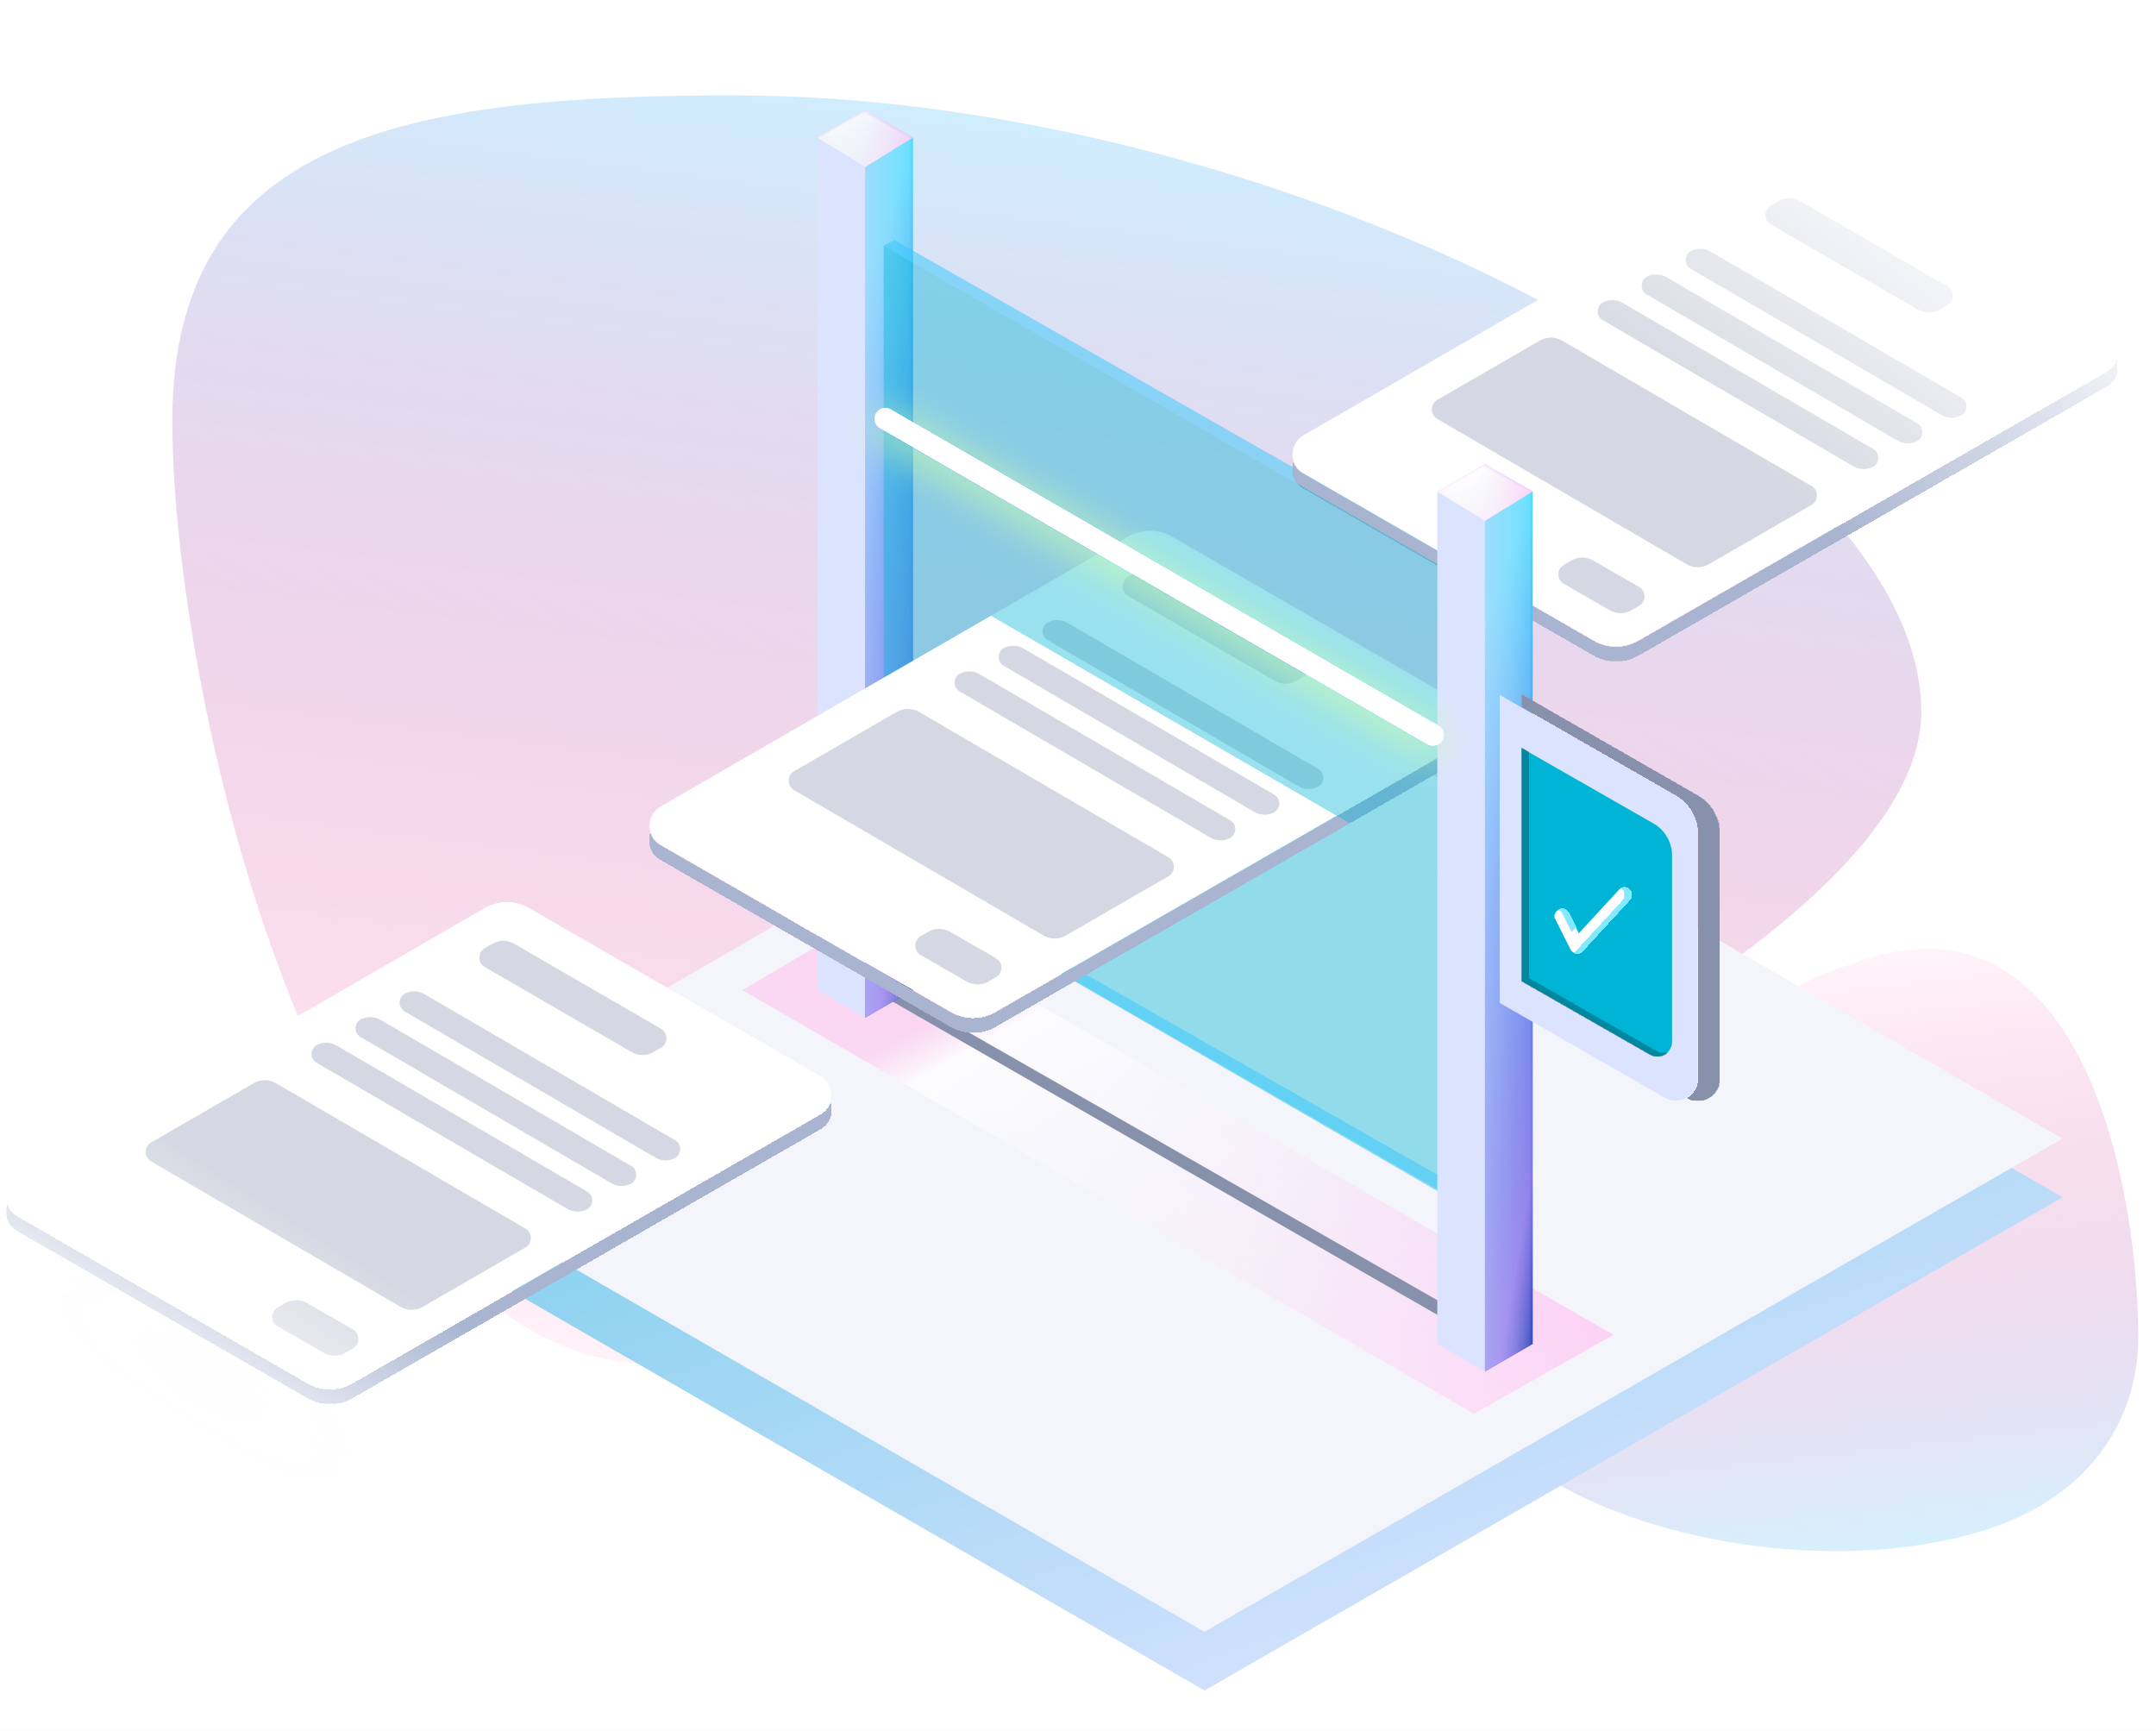
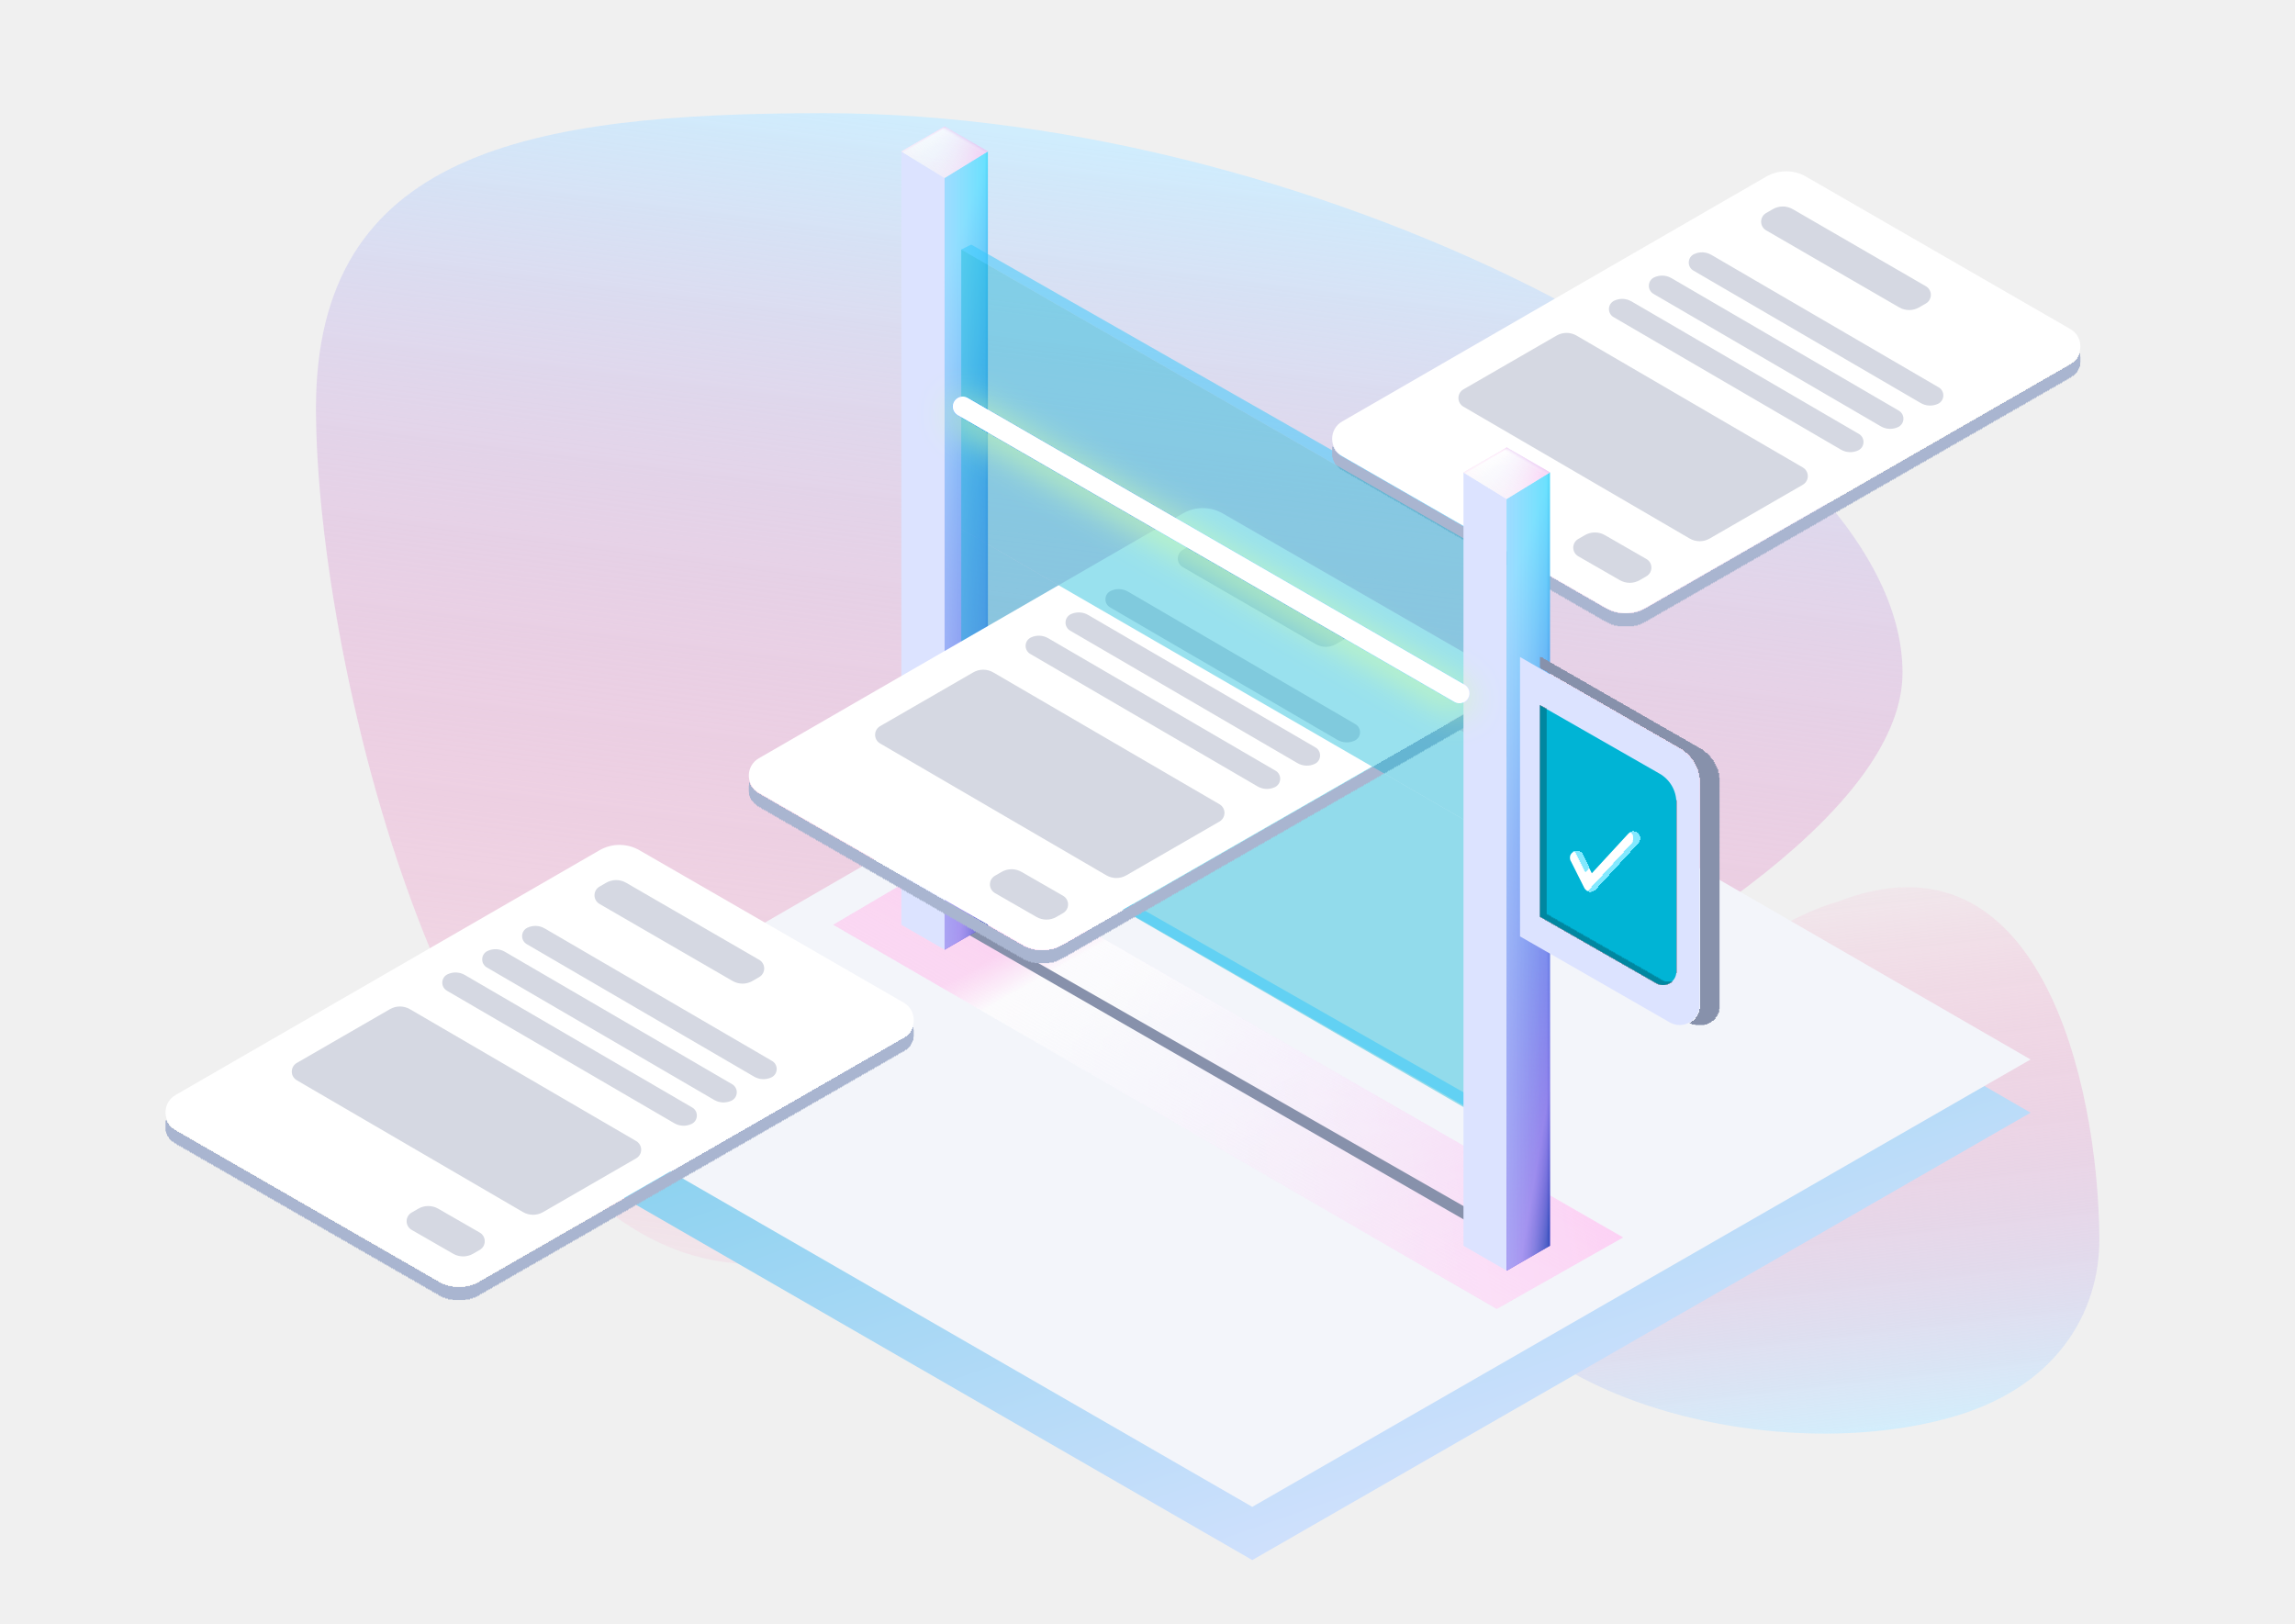
- <svg xmlns="http://www.w3.org/2000/svg" width="588" height="472" viewBox="0 0 588 472" fill="none">
-   <g clip-path="url(#clip0_4563_108409)">
-     <rect width="588" height="472" fill="white" />
-     <path d="M524 194.194C524 271.161 267.935 372 178.57 372C89.205 372 47 191.651 47 114.684C47 37.717 110.509 26 199.874 26C350.524 26 524 117.227 524 194.194Z" fill="url(#paint0_linear_4563_108409)" />
-     <path d="M398.213 375.929C389.085 341.862 471.358 271.979 504.245 263.167C565.042 239.19 582.773 317.145 583.181 364.087C583.375 386.499 570.327 409.603 537.441 418.415C482.001 433.27 407.341 409.997 398.213 375.929Z" fill="url(#paint1_linear_4563_108409)" />
-     <path d="M103 331L336.5 196L562.5 326.5L328.5 461L103 331Z" fill="url(#paint2_linear_4563_108409)" />
-     <path d="M103 315L336.5 180L562.5 310.5L328.5 445L103 315Z" fill="#F3F5FA" />
-     <g opacity="0.8">
-       <path d="M402 385.5L202.5 270L239 248.5L440 364L402 385.5Z" fill="url(#paint3_linear_4563_108409)" />
-       <path d="M402 385.5L202.5 270L239 248.5L440 364L402 385.5Z" fill="url(#paint4_linear_4563_108409)" />
-       <path d="M402 385.5L202.5 270L239 248.5L440 364L402 385.5Z" fill="url(#paint5_linear_4563_108409)" />
-     </g>
-     <path d="M394.5 360L238 270L240.5 268L394.5 356V360Z" fill="#8791AB" />
-     <path d="M223 37.5L236 45.5V277.5L223 270V37.5Z" fill="#DCE3FF" />
-     <path d="M236 45.5L249 37.5V270L236 277.5V45.5Z" fill="url(#paint6_linear_4563_108409)" />
-     <path d="M236 45.5L249 37.5V270L236 277.5V45.5Z" fill="url(#paint7_linear_4563_108409)" fill-opacity="0.53" />
-     <path d="M236 45.5L249 37.5V270L236 277.5V45.5Z" fill="url(#paint8_linear_4563_108409)" fill-opacity="0.62" />
-     <g opacity="0.8">
-       <path d="M236 45.5L223 37.5L236 30L249 37.5L236 45.5Z" fill="url(#paint9_linear_4563_108409)" />
-       <path d="M236 45.5L223 37.5L236 30L249 37.5L236 45.5Z" fill="url(#paint10_linear_4563_108409)" />
-       <path d="M236 45.5L223 37.5L236 30L249 37.5L236 45.5Z" fill="url(#paint11_linear_4563_108409)" />
-     </g>
-     <path opacity="0.4" d="M397.5 328L241 237.5V151L397.5 241.5V328Z" fill="#00B4D5" />
-     <path opacity="0.5" d="M397.5 157L241 67L244 65.5L397.5 153V157Z" fill="#32C8FC" />
-     <path opacity="0.5" d="M397.5 327.5L241 237.5L244 236L397.5 323.5V327.5Z" fill="#32C8FC" />
-     <mask id="mask0_4563_108409" style="mask-type:alpha" maskUnits="userSpaceOnUse" x="-79" y="10" width="752" height="443">
-       <path d="M481.5 10L-79 326.5L123.5 452.5L672.5 118L481.5 10Z" fill="#D9D9D9" />
+ <svg xmlns="http://www.w3.org/2000/svg" width="328" height="232" fill="none">
+   <g clip-path="url(#a)">
+     <path fill="url(#b)" d="M271.907 96.127c0 36.587-121.723 84.522-164.204 84.522-42.48 0-62.544-85.73-62.544-122.318 0-36.587 30.19-42.157 72.671-42.157 71.613 0 154.077 43.366 154.077 79.953Z" />
+     <path fill="url(#c)" d="M212.113 182.517c-4.339-16.194 34.77-49.414 50.403-53.603 28.901-11.397 37.33 25.659 37.524 47.974.092 10.654-6.11 21.636-21.744 25.825-26.353 7.062-61.844-4.002-66.183-20.196Z" />
+     <path fill="url(#d)" d="m71.78 161.16 110.997-64.174 107.432 62.034-111.235 63.937L71.78 161.16Z" />
+     <path fill="#F3F5FA" d="M71.78 153.554 182.777 89.38l107.432 62.034-111.235 63.937L71.78 153.554Z" />
+     <g opacity=".8">
+       <path fill="url(#e)" d="m213.913 187.067-94.835-54.905 17.351-10.22 95.548 54.904-18.064 10.221Z" />
+       <path fill="url(#f)" d="m213.913 187.067-94.835-54.905 17.351-10.22 95.548 54.904-18.064 10.221Z" />
+       <path fill="url(#g)" d="m213.913 187.067-94.835-54.905 17.351-10.22 95.548 54.904-18.064 10.221Z" />
+     </g>
+     <path fill="#8791AB" d="m210.348 174.945-74.394-42.783 1.188-.95 73.206 41.832v1.901Z" />
+     <path fill="#DCE3FF" d="m128.823 21.64 6.18 3.803v110.285l-6.18-3.566V21.641Z" />
+     <path fill="url(#h)" d="m135.003 25.444 6.18-3.803v110.521l-6.18 3.566V25.443Z" />
+     <path fill="url(#i)" fill-opacity=".53" d="m135.003 25.444 6.18-3.803v110.521l-6.18 3.566V25.443Z" />
+     <path fill="url(#j)" fill-opacity=".62" d="m135.003 25.444 6.18-3.803v110.521l-6.18 3.566V25.443Z" />
+     <g opacity=".8">
+       <path fill="url(#k)" d="m135.003 25.444-6.18-3.803 6.18-3.566 6.18 3.566-6.18 3.803Z" />
+       <path fill="url(#l)" d="m135.003 25.444-6.18-3.803 6.18-3.566 6.18 3.566-6.18 3.803Z" />
+       <path fill="url(#m)" d="m135.003 25.444-6.18-3.803 6.18-3.566 6.18 3.566-6.18 3.803Z" />
+     </g>
+     <path fill="#00B4D5" d="m211.774 159.733-74.394-43.02V75.594l74.394 43.021v41.118Z" opacity=".4" />
+     <path fill="#32C8FC" d="M211.774 78.446 137.38 35.664l1.426-.713 72.968 41.594v1.901ZM211.774 159.496l-74.394-42.783 1.426-.713 72.968 41.594v1.902Z" opacity=".5" />
+     <mask id="n" width="358" height="211" x="-15" y="8" maskUnits="userSpaceOnUse" style="mask-type:alpha">
+       <path fill="#D9D9D9" d="M251.704 8.568-14.736 159.02l96.26 59.896L342.5 59.907 251.704 8.568Z" />
    </mask>
-     <g mask="url(#mask0_4563_108409)">
-       <g filter="url(#filter0_d_4563_108409)">
-         <path d="M355.514 118.695L483.003 45.086C486.714 42.944 491.286 42.943 494.998 45.083L574.471 90.917C578.478 93.228 578.473 99.012 574.462 101.317L446.729 174.707C443.024 176.835 438.467 176.833 434.765 174.702L355.521 129.091C351.515 126.785 351.511 121.006 355.514 118.695Z" fill="white" />
+     <g mask="url(#n)">
+       <g filter="url(#o)">
+         <path fill="#fff" d="m191.816 60.238 60.604-34.991a5.704 5.704 0 0 1 5.702-.001L295.9 47.033c1.905 1.099 1.902 3.848-.004 4.944l-60.72 34.887a5.704 5.704 0 0 1-5.687-.003l-37.67-21.681c-1.904-1.097-1.906-3.844-.003-4.942Z" />
      </g>
-       <path opacity="0.7" fill-rule="evenodd" clip-rule="evenodd" d="M482.986 56.028L484.996 54.865C486.855 53.788 489.149 53.788 491.008 54.865L531.017 78.028C533.013 79.183 533.013 82.065 531.017 83.22L529.008 84.384C527.149 85.46 524.855 85.46 522.996 84.384L482.986 61.22C480.991 60.065 480.991 57.183 482.986 56.028ZM426.502 154.019L428.506 152.859C430.36 151.785 432.646 151.782 434.503 152.85L446.994 160.032C448.997 161.184 449.001 164.072 447.002 165.229L444.998 166.39C443.144 167.463 440.858 167.466 439.001 166.399L426.509 159.216C424.507 158.064 424.503 155.176 426.502 154.019ZM534.882 108.432L466.533 68.599C464.948 67.675 463.01 67.587 461.348 68.363C459.301 69.318 459.171 72.179 461.122 73.317L529.471 113.149C531.056 114.073 532.994 114.161 534.656 113.385C536.703 112.43 536.833 109.569 534.882 108.432ZM442.533 82.599L510.882 122.432C512.833 123.569 512.703 126.43 510.656 127.385C508.994 128.161 507.056 128.073 505.471 127.149L437.122 87.317C435.171 86.179 435.301 83.318 437.348 82.363C439.01 81.587 440.948 81.675 442.533 82.599ZM419.988 92.865L391.98 109.038C389.985 110.19 389.979 113.068 391.97 114.228L459.995 153.872C461.854 154.955 464.152 154.96 466.016 153.884L494.024 137.71C496.019 136.558 496.025 133.68 494.034 132.52L426.009 92.877C424.15 91.793 421.852 91.788 419.988 92.865ZM454.533 75.599L522.882 115.432C524.833 116.569 524.703 119.43 522.656 120.385C520.994 121.161 519.056 121.073 517.471 120.149L449.122 80.317C447.171 79.179 447.301 76.318 449.348 75.363C451.01 74.587 452.948 74.675 454.533 75.599Z" fill="#C3C8D5" />
-       <g filter="url(#filter1_d_4563_108409)">
-         <path d="M180.135 219.949L307.624 146.341C311.335 144.198 315.907 144.197 319.62 146.338L399.092 192.171C403.099 194.482 403.094 200.266 399.083 202.571L271.35 275.961C267.645 278.089 263.089 278.088 259.386 275.956L180.142 230.345C176.136 228.039 176.132 222.26 180.135 219.949Z" fill="white" />
+       <path fill="#C3C8D5" fill-rule="evenodd" d="m252.411 30.448.955-.553a2.852 2.852 0 0 1 2.858 0l19.019 11.011c.949.55.949 1.92 0 2.468l-.955.553a2.852 2.852 0 0 1-2.858 0l-19.019-11.01a1.426 1.426 0 0 1 0-2.469ZM225.56 77.029l.953-.551a2.853 2.853 0 0 1 2.851-.004l5.938 3.414c.952.547.954 1.92.003 2.47l-.953.552a2.851 2.851 0 0 1-2.85.004l-5.938-3.414a1.426 1.426 0 0 1-.004-2.47Zm51.52-21.67-32.491-18.935a2.659 2.659 0 0 0-2.464-.112c-.973.454-1.035 1.814-.108 2.355L274.508 57.6a2.66 2.66 0 0 0 2.465.113 1.33 1.33 0 0 0 .107-2.355Zm-43.899-12.28 32.49 18.935c.928.54.866 1.9-.107 2.355a2.661 2.661 0 0 1-2.465-.112l-32.49-18.936a1.33 1.33 0 0 1 .107-2.354 2.661 2.661 0 0 1 2.465.112Zm-10.717 4.88-13.314 7.688a1.426 1.426 0 0 0-.005 2.467l32.336 18.845a2.853 2.853 0 0 0 2.863.006l13.313-7.688a1.426 1.426 0 0 0 .005-2.467l-32.336-18.845a2.851 2.851 0 0 0-2.862-.006Zm16.421-8.208 32.491 18.935c.927.541.865 1.901-.108 2.355a2.659 2.659 0 0 1-2.464-.112l-32.491-18.935a1.33 1.33 0 0 1 .107-2.355 2.661 2.661 0 0 1 2.465.112Z" clip-rule="evenodd" opacity=".7" />
+       <g filter="url(#p)">
+         <path fill="#fff" d="m108.448 108.37 60.604-34.99a5.704 5.704 0 0 1 5.702-.002l37.778 21.787c1.905 1.099 1.903 3.849-.004 4.944l-60.72 34.887a5.703 5.703 0 0 1-5.687-.002l-37.67-21.682c-1.904-1.096-1.906-3.843-.003-4.942Z" />
      </g>
-       <path opacity="0.7" fill-rule="evenodd" clip-rule="evenodd" d="M307.608 157.282L309.617 156.119C311.476 155.042 313.77 155.042 315.629 156.119L355.639 179.282C357.634 180.437 357.634 183.319 355.639 184.475L353.629 185.638C351.77 186.714 349.476 186.714 347.617 185.638L307.608 162.475C305.612 161.319 305.612 158.437 307.608 157.282ZM251.123 255.273L253.127 254.113C254.981 253.039 257.267 253.036 259.124 254.104L271.616 261.286C273.618 262.438 273.622 265.326 271.623 266.483L269.619 267.644C267.765 268.717 265.479 268.721 263.622 267.653L251.131 260.47C249.128 259.319 249.124 256.431 251.123 255.273ZM359.503 209.686L291.154 169.853C289.569 168.929 287.631 168.841 285.969 169.617C283.922 170.572 283.792 173.433 285.743 174.571L354.092 214.403C355.678 215.327 357.615 215.415 359.277 214.64C361.324 213.684 361.454 210.823 359.503 209.686ZM267.154 183.853L335.503 223.686C337.454 224.823 337.324 227.684 335.277 228.64C333.615 229.415 331.678 229.327 330.092 228.403L261.743 188.571C259.792 187.433 259.922 184.572 261.969 183.617C263.631 182.841 265.569 182.929 267.154 183.853ZM244.609 194.119L216.601 210.292C214.606 211.444 214.601 214.322 216.591 215.482L284.616 255.126C286.475 256.21 288.773 256.214 290.637 255.138L318.645 238.964C320.64 237.812 320.646 234.934 318.655 233.774L250.63 194.131C248.771 193.047 246.473 193.042 244.609 194.119ZM279.154 176.853L347.503 216.686C349.454 217.823 349.324 220.684 347.277 221.64C345.615 222.415 343.678 222.327 342.092 221.403L273.743 181.571C271.792 180.433 271.922 177.572 273.969 176.617C275.631 175.841 277.569 175.929 279.154 176.853Z" fill="#C3C8D5" />
-       <g filter="url(#filter2_d_4563_108409)">
-         <path d="M4.76 321.203L132.249 247.595C135.96 245.452 140.532 245.451 144.245 247.592L223.717 293.425C227.724 295.736 227.719 301.521 223.708 303.825L95.975 377.215C92.27 379.343 87.713 379.342 84.011 377.21L4.767 331.599C0.761 329.294 0.757 323.514 4.76 321.203Z" fill="white" />
+       <path fill="#C3C8D5" fill-rule="evenodd" d="m169.043 78.58.955-.553a2.852 2.852 0 0 1 2.858 0l19.019 11.011c.949.55.949 1.92 0 2.469l-.955.553a2.852 2.852 0 0 1-2.858 0l-19.019-11.011a1.426 1.426 0 0 1 0-2.469Zm-26.851 46.582.953-.552a2.852 2.852 0 0 1 2.851-.004l5.938 3.414c.952.548.954 1.92.003 2.471l-.952.551a2.852 2.852 0 0 1-2.851.004l-5.938-3.414a1.426 1.426 0 0 1-.004-2.47Zm51.52-21.671-32.491-18.935a2.66 2.66 0 0 0-2.464-.112c-.973.454-1.035 1.814-.108 2.355l32.491 18.935a2.66 2.66 0 0 0 2.465.112 1.33 1.33 0 0 0 .107-2.355Zm-43.899-12.28 32.49 18.935a1.33 1.33 0 0 1-.107 2.355 2.661 2.661 0 0 1-2.465-.112l-32.49-18.935a1.33 1.33 0 0 1 .107-2.355 2.661 2.661 0 0 1 2.465.112Zm-10.717 4.88-13.314 7.688a1.427 1.427 0 0 0-.005 2.468l32.336 18.845a2.853 2.853 0 0 0 2.863.005l13.313-7.688a1.425 1.425 0 0 0 .005-2.467l-32.336-18.845a2.852 2.852 0 0 0-2.862-.006Zm16.421-8.207 32.491 18.935c.927.54.865 1.9-.108 2.355a2.662 2.662 0 0 1-2.464-.113l-32.491-18.935a1.33 1.33 0 0 1 .107-2.355 2.661 2.661 0 0 1 2.465.113Z" clip-rule="evenodd" opacity=".7" />
+       <g filter="url(#q)">
+         <path fill="#fff" d="m25.08 156.502 60.604-34.99a5.705 5.705 0 0 1 5.702-.002l37.778 21.788c1.905 1.098 1.903 3.848-.004 4.943l-60.72 34.887a5.704 5.704 0 0 1-5.687-.002l-37.67-21.682c-1.904-1.096-1.905-3.843-.003-4.942Z" />
      </g>
-       <path opacity="0.7" fill-rule="evenodd" clip-rule="evenodd" d="M132.233 258.536L134.242 257.373C136.101 256.296 138.395 256.296 140.254 257.373L180.264 280.536C182.259 281.692 182.259 284.573 180.264 285.729L178.254 286.892C176.395 287.969 174.101 287.969 172.242 286.892L132.233 263.729C130.237 262.573 130.237 259.692 132.233 258.536ZM75.748 356.527L77.752 355.367C79.606 354.294 81.892 354.29 83.749 355.358L96.24 362.541C98.243 363.692 98.248 366.58 96.248 367.738L94.244 368.898C92.39 369.971 90.104 369.975 88.247 368.907L75.756 361.724C73.753 360.573 73.749 357.685 75.748 356.527ZM184.128 310.94L115.779 271.107C114.194 270.183 112.256 270.095 110.594 270.871C108.547 271.826 108.417 274.688 110.368 275.825L178.717 315.658C180.303 316.581 182.24 316.67 183.902 315.894C185.949 314.939 186.079 312.077 184.128 310.94ZM91.779 285.107L160.128 324.94C162.079 326.077 161.949 328.939 159.902 329.894C158.24 330.67 156.303 330.581 154.717 329.658L86.368 289.825C84.417 288.688 84.547 285.826 86.594 284.871C88.256 284.095 90.194 284.183 91.779 285.107ZM69.234 295.373L41.226 311.546C39.231 312.698 39.225 315.576 41.216 316.736L109.241 356.38C111.1 357.464 113.398 357.468 115.262 356.392L143.27 340.218C145.265 339.066 145.271 336.189 143.28 335.029L75.255 295.385C73.396 294.301 71.098 294.297 69.234 295.373ZM103.779 278.107L172.128 317.94C174.079 319.077 173.949 321.939 171.902 322.894C170.24 323.67 168.303 323.581 166.717 322.658L98.368 282.825C96.417 281.688 96.547 278.826 98.594 277.871C100.256 277.095 102.194 277.183 103.779 278.107Z" fill="#C3C8D5" />
-       <g filter="url(#filter3_dd_4563_108409)">
-         <path d="M-170.619 422.457L-43.13 348.849C-39.419 346.706 -34.846 346.705 -31.134 348.846L48.338 394.679C52.345 396.99 52.34 402.775 48.33 405.079L-79.404 478.469C-83.109 480.598 -87.665 480.596 -91.368 478.465L-170.612 432.854C-174.618 430.548 -174.622 424.768 -170.619 422.457Z" fill="white" />
-       </g>
-       <path opacity="0.7" fill-rule="evenodd" clip-rule="evenodd" d="M-43.146 359.79L-41.137 358.627C-39.278 357.55 -36.984 357.55 -35.125 358.627L4.885 381.79C6.881 382.946 6.881 385.827 4.885 386.983L2.875 388.146C1.016 389.223 -1.278 389.223 -3.137 388.146L-43.146 364.983C-45.142 363.827 -45.142 360.946 -43.146 359.79ZM-99.631 457.781L-97.627 456.621C-95.773 455.548 -93.487 455.544 -91.63 456.612L-79.138 463.795C-77.136 464.946 -77.131 467.834 -79.131 468.992L-81.135 470.152C-82.989 471.225 -85.275 471.229 -87.132 470.161L-99.623 462.978C-101.626 461.827 -101.63 458.939 -99.631 457.781ZM8.749 412.194L-59.6 372.361C-61.185 371.438 -63.123 371.349 -64.785 372.125C-66.832 373.08 -66.962 375.942 -65.011 377.079L3.338 416.912C4.924 417.836 6.861 417.924 8.523 417.148C10.57 416.193 10.701 413.331 8.749 412.194ZM-83.6 386.361L-15.251 426.194C-13.299 427.331 -13.43 430.193 -15.476 431.148C-17.139 431.924 -19.076 431.836 -20.662 430.912L-89.011 391.079C-90.962 389.942 -90.832 387.08 -88.785 386.125C-87.123 385.349 -85.185 385.438 -83.6 386.361ZM-106.145 396.627L-134.153 412.801C-136.148 413.953 -136.153 416.83 -134.163 417.99L-66.138 457.634C-64.278 458.718 -61.981 458.722 -60.117 457.646L-32.109 441.473C-30.114 440.321 -30.108 437.443 -32.099 436.283L-100.124 396.639C-101.983 395.555 -104.281 395.551 -106.145 396.627ZM-71.6 379.361L-3.251 419.194C-1.299 420.331 -1.43 423.193 -3.477 424.148C-5.139 424.924 -7.076 424.836 -8.662 423.912L-77.011 384.079C-78.962 382.942 -78.832 380.08 -76.785 379.125C-75.123 378.349 -73.185 378.438 -71.6 379.361Z" fill="#C3C8D5" />
-       <path d="M482 11L376 70.5L549.5 179L668 102L482 11Z" fill="url(#paint12_linear_4563_108409)" />
-       <path d="M118.5 453L180 396.5L22 297L-53 342.5L118.5 453Z" fill="url(#paint13_linear_4563_108409)" />
-     </g>
-     <path opacity="0.4" d="M397.5 241.5L241 151V67L397.5 157V241.5Z" fill="#00B4D5" />
-     <path d="M392 134L405 142V374L392 366.5V134Z" fill="#DCE3FF" />
-     <path d="M405 142L418 134V366.5L405 374V142Z" fill="url(#paint14_linear_4563_108409)" />
-     <path d="M405 142L418 134V366.5L405 374V142Z" fill="url(#paint15_linear_4563_108409)" fill-opacity="0.53" />
-     <path d="M405 142L418 134V366.5L405 374V142Z" fill="url(#paint16_linear_4563_108409)" fill-opacity="0.62" />
-     <g opacity="0.8">
-       <path d="M405 142L392 134L405 126.5L418 134L405 142Z" fill="url(#paint17_linear_4563_108409)" />
-       <path d="M405 142L392 134L405 126.5L418 134L405 142Z" fill="url(#paint18_linear_4563_108409)" />
-       <path d="M405 142L392 134L405 126.5L418 134L405 142Z" fill="url(#paint19_linear_4563_108409)" />
-     </g>
-     <g filter="url(#filter4_d_4563_108409)">
-       <path d="M454.013 299.341L409 273.5V189.5L456.974 217.041C460.702 219.181 463 223.15 463 227.448V294.137C463 298.749 458.013 301.637 454.013 299.341Z" fill="#DCE3FF" />
-     </g>
-     <g filter="url(#filter5_i_4563_108409)">
-       <path d="M450.014 287.576L415 267.548V204L450.965 224.572C454.079 226.353 456 229.665 456 233.253V284.104C456 287.176 452.681 289.101 450.014 287.576Z" fill="#00B4D5" />
-     </g>
-     <g filter="url(#filter6_d_4563_108409)">
-       <path d="M241.461 114.198L390.77 200.402" stroke="white" stroke-width="6" stroke-linecap="round" />
-     </g>
-     <g filter="url(#filter7_i_4563_108409)">
-       <path d="M426 249.839L430.098 258L443 244" stroke="white" stroke-width="4" stroke-linecap="round" stroke-linejoin="round" />
+       <path fill="#C3C8D5" fill-rule="evenodd" d="m85.675 126.713.955-.553a2.851 2.851 0 0 1 2.858 0l19.019 11.011a1.426 1.426 0 0 1 0 2.468l-.955.553a2.85 2.85 0 0 1-2.858 0l-19.019-11.011a1.426 1.426 0 0 1 0-2.468Zm-26.85 46.581.952-.551a2.852 2.852 0 0 1 2.85-.005l5.939 3.415c.952.547.954 1.92.004 2.47l-.953.552a2.852 2.852 0 0 1-2.851.004l-5.938-3.414a1.427 1.427 0 0 1-.004-2.471Zm51.519-21.67-32.49-18.935a2.66 2.66 0 0 0-2.465-.112c-.973.454-1.035 1.814-.107 2.354l32.49 18.935a2.664 2.664 0 0 0 2.465.113c.973-.454 1.035-1.815.107-2.355Zm-43.9-12.28 32.492 18.935c.927.54.865 1.901-.108 2.355a2.66 2.66 0 0 1-2.465-.113l-32.49-18.935c-.928-.54-.866-1.9.107-2.354a2.66 2.66 0 0 1 2.465.112Zm-10.716 4.88-13.314 7.688a1.426 1.426 0 0 0-.005 2.467l32.337 18.845a2.854 2.854 0 0 0 2.862.006l13.314-7.688a1.426 1.426 0 0 0 .005-2.467L58.59 144.229a2.852 2.852 0 0 0-2.862-.005Zm16.421-8.208 32.491 18.935a1.33 1.33 0 0 1-.107 2.355 2.66 2.66 0 0 1-2.465-.112l-32.49-18.935c-.928-.541-.867-1.901.106-2.355a2.66 2.66 0 0 1 2.465.112Z" clip-rule="evenodd" opacity=".7" />
+     </g>
+     <path fill="#00B4D5" d="m211.774 118.615-74.394-43.02V35.663l74.394 42.782v40.169Z" opacity=".4" />
+     <path fill="#DCE3FF" d="m209.16 67.513 6.179 3.803V181.6l-6.179-3.565V67.513Z" />
+     <path fill="url(#r)" d="m215.339 71.316 6.18-3.803v110.522l-6.18 3.565V71.316Z" />
+     <path fill="url(#s)" fill-opacity=".53" d="m215.339 71.316 6.18-3.803v110.522l-6.18 3.565V71.316Z" />
+     <path fill="url(#t)" fill-opacity=".62" d="m215.339 71.316 6.18-3.803v110.522l-6.18 3.565V71.316Z" />
+     <g opacity=".8">
+       <path fill="url(#u)" d="m215.339 71.316-6.179-3.803 6.179-3.565 6.18 3.565-6.18 3.803Z" />
+       <path fill="url(#v)" d="m215.339 71.316-6.179-3.803 6.179-3.565 6.18 3.565-6.18 3.803Z" />
+       <path fill="url(#w)" d="m215.339 71.316-6.179-3.803 6.179-3.565 6.18 3.565-6.18 3.803Z" />
+     </g>
+     <g filter="url(#x)">
+       <path fill="#DCE3FF" d="m238.638 146.11-21.397-12.284v-39.93l22.805 13.092a5.703 5.703 0 0 1 2.864 4.947v31.701c0 2.193-2.37 3.565-4.272 2.474Z" />
+     </g>
+     <g filter="url(#y)">
+       <path fill="#00B4D5" d="m236.737 140.517-16.644-9.52v-30.209l17.096 9.78a4.753 4.753 0 0 1 2.394 4.126v24.173c0 1.46-1.578 2.375-2.846 1.65Z" />
+     </g>
+     <g filter="url(#z)">
+       <path stroke="#fff" stroke-linecap="round" stroke-width="2.852" d="m137.599 58.1 70.976 40.978" />
+     </g>
+     <g filter="url(#A)">
+       <path stroke="#fff" stroke-linecap="round" stroke-linejoin="round" stroke-width="1.901" d="m225.322 122.578 1.948 3.88 6.133-6.655" />
    </g>
  </g>
  <defs>
-     <filter id="filter0_d_4563_108409" x="352.516" y="43.478" width="224.957" height="136.823" filterUnits="userSpaceOnUse" color-interpolation-filters="sRGB">
-       <feFlood flood-opacity="0" result="BackgroundImageFix" />
-       <feColorMatrix in="SourceAlpha" type="matrix" values="0 0 0 0 0 0 0 0 0 0 0 0 0 0 0 0 0 0 127 0" result="hardAlpha" />
-       <feOffset dy="4" />
-       <feComposite in2="hardAlpha" operator="out" />
-       <feColorMatrix type="matrix" values="0 0 0 0 0.664 0 0 0 0 0.711 0 0 0 0 0.817 0 0 0 1 0" />
-       <feBlend mode="normal" in2="BackgroundImageFix" result="effect1_dropShadow_4563_108409" />
-       <feBlend mode="normal" in="SourceGraphic" in2="effect1_dropShadow_4563_108409" result="shape" />
-     </filter>
-     <filter id="filter1_d_4563_108409" x="177.137" y="144.733" width="224.957" height="136.823" filterUnits="userSpaceOnUse" color-interpolation-filters="sRGB">
-       <feFlood flood-opacity="0" result="BackgroundImageFix" />
-       <feColorMatrix in="SourceAlpha" type="matrix" values="0 0 0 0 0 0 0 0 0 0 0 0 0 0 0 0 0 0 127 0" result="hardAlpha" />
-       <feOffset dy="4" />
-       <feComposite in2="hardAlpha" operator="out" />
-       <feColorMatrix type="matrix" values="0 0 0 0 0.664 0 0 0 0 0.711 0 0 0 0 0.817 0 0 0 1 0" />
-       <feBlend mode="normal" in2="BackgroundImageFix" result="effect1_dropShadow_4563_108409" />
-       <feBlend mode="normal" in="SourceGraphic" in2="effect1_dropShadow_4563_108409" result="shape" />
-     </filter>
-     <filter id="filter2_d_4563_108409" x="1.762" y="245.987" width="224.957" height="136.823" filterUnits="userSpaceOnUse" color-interpolation-filters="sRGB">
-       <feFlood flood-opacity="0" result="BackgroundImageFix" />
-       <feColorMatrix in="SourceAlpha" type="matrix" values="0 0 0 0 0 0 0 0 0 0 0 0 0 0 0 0 0 0 127 0" result="hardAlpha" />
-       <feOffset dy="4" />
-       <feComposite in2="hardAlpha" operator="out" />
-       <feColorMatrix type="matrix" values="0 0 0 0 0.664 0 0 0 0 0.711 0 0 0 0 0.817 0 0 0 1 0" />
-       <feBlend mode="normal" in2="BackgroundImageFix" result="effect1_dropShadow_4563_108409" />
-       <feBlend mode="normal" in="SourceGraphic" in2="effect1_dropShadow_4563_108409" result="shape" />
-     </filter>
-     <filter id="filter3_dd_4563_108409" x="-227.617" y="319.241" width="332.957" height="240.823" filterUnits="userSpaceOnUse" color-interpolation-filters="sRGB">
-       <feFlood flood-opacity="0" result="BackgroundImageFix" />
-       <feColorMatrix in="SourceAlpha" type="matrix" values="0 0 0 0 0 0 0 0 0 0 0 0 0 0 0 0 0 0 127 0" result="hardAlpha" />
-       <feOffset dy="26" />
-       <feGaussianBlur stdDeviation="27" />
-       <feComposite in2="hardAlpha" operator="out" />
-       <feColorMatrix type="matrix" values="0 0 0 0 0.675 0 0 0 0 0.707 0 0 0 0 0.779 0 0 0 1 0" />
-       <feBlend mode="normal" in2="BackgroundImageFix" result="effect1_dropShadow_4563_108409" />
-       <feColorMatrix in="SourceAlpha" type="matrix" values="0 0 0 0 0 0 0 0 0 0 0 0 0 0 0 0 0 0 127 0" result="hardAlpha" />
-       <feOffset dy="4" />
-       <feComposite in2="hardAlpha" operator="out" />
-       <feColorMatrix type="matrix" values="0 0 0 0 0.664 0 0 0 0 0.711 0 0 0 0 0.817 0 0 0 1 0" />
-       <feBlend mode="normal" in2="effect1_dropShadow_4563_108409" result="effect2_dropShadow_4563_108409" />
-       <feBlend mode="normal" in="SourceGraphic" in2="effect2_dropShadow_4563_108409" result="shape" />
-     </filter>
-     <filter id="filter4_d_4563_108409" x="409" y="189.5" width="60" height="110.646" filterUnits="userSpaceOnUse" color-interpolation-filters="sRGB">
-       <feFlood flood-opacity="0" result="BackgroundImageFix" />
-       <feColorMatrix in="SourceAlpha" type="matrix" values="0 0 0 0 0 0 0 0 0 0 0 0 0 0 0 0 0 0 127 0" result="hardAlpha" />
-       <feOffset dx="6" />
-       <feComposite in2="hardAlpha" operator="out" />
-       <feColorMatrix type="matrix" values="0 0 0 0 0.529 0 0 0 0 0.569 0 0 0 0 0.671 0 0 0 1 0" />
-       <feBlend mode="normal" in2="BackgroundImageFix" result="effect1_dropShadow_4563_108409" />
-       <feBlend mode="normal" in="SourceGraphic" in2="effect1_dropShadow_4563_108409" result="shape" />
-     </filter>
-     <filter id="filter5_i_4563_108409" x="415" y="204" width="41" height="84.11" filterUnits="userSpaceOnUse" color-interpolation-filters="sRGB">
-       <feFlood flood-opacity="0" result="BackgroundImageFix" />
-       <feBlend mode="normal" in="SourceGraphic" in2="BackgroundImageFix" result="shape" />
-       <feColorMatrix in="SourceAlpha" type="matrix" values="0 0 0 0 0 0 0 0 0 0 0 0 0 0 0 0 0 0 127 0" result="hardAlpha" />
-       <feOffset dx="2" dy="-1" />
-       <feComposite in2="hardAlpha" operator="arithmetic" k2="-1" k3="1" />
-       <feColorMatrix type="matrix" values="0 0 0 0 0 0 0 0 0 0 0 0 0 0 0 0 0 0 0.25 0" />
-       <feBlend mode="normal" in2="shape" result="effect1_innerShadow_4563_108409" />
-     </filter>
-     <filter id="filter6_d_4563_108409" x="227.461" y="102.197" width="177.309" height="114.205" filterUnits="userSpaceOnUse" color-interpolation-filters="sRGB">
-       <feFlood flood-opacity="0" result="BackgroundImageFix" />
-       <feColorMatrix in="SourceAlpha" type="matrix" values="0 0 0 0 0 0 0 0 0 0 0 0 0 0 0 0 0 0 127 0" result="hardAlpha" />
-       <feOffset dy="2" />
-       <feGaussianBlur stdDeviation="5.5" />
-       <feComposite in2="hardAlpha" operator="out" />
-       <feColorMatrix type="matrix" values="0 0 0 0 0.818 0 0 0 0 1 0 0 0 0 0.675 0 0 0 1 0" />
-       <feBlend mode="normal" in2="BackgroundImageFix" result="effect1_dropShadow_4563_108409" />
-       <feBlend mode="normal" in="SourceGraphic" in2="effect1_dropShadow_4563_108409" result="shape" />
-     </filter>
-     <filter id="filter7_i_4563_108409" x="424" y="242" width="21" height="18" filterUnits="userSpaceOnUse" color-interpolation-filters="sRGB">
-       <feFlood flood-opacity="0" result="BackgroundImageFix" />
-       <feBlend mode="normal" in="SourceGraphic" in2="BackgroundImageFix" result="shape" />
-       <feColorMatrix in="SourceAlpha" type="matrix" values="0 0 0 0 0 0 0 0 0 0 0 0 0 0 0 0 0 0 127 0" result="hardAlpha" />
-       <feOffset dx="-2" />
-       <feComposite in2="hardAlpha" operator="arithmetic" k2="-1" k3="1" />
-       <feColorMatrix type="matrix" values="0 0 0 0 0.512 0 0 0 0 0.912 0 0 0 0 1 0 0 0 1 0" />
-       <feBlend mode="normal" in2="shape" result="effect1_innerShadow_4563_108409" />
-     </filter>
-     <linearGradient id="paint0_linear_4563_108409" x1="285.5" y1="26" x2="235.473" y2="413.642" gradientUnits="userSpaceOnUse">
-       <stop offset="0.026" stop-color="#CFECFD" stop-opacity="0.99" />
-       <stop offset="0.226" stop-color="#D9D3ED" stop-opacity="0.788" />
-       <stop offset="1" stop-color="#FD71AF" stop-opacity="0.01" />
-     </linearGradient>
-     <linearGradient id="paint1_linear_4563_108409" x1="509.151" y1="425.995" x2="489" y2="248" gradientUnits="userSpaceOnUse">
+     <linearGradient id="b" x1="158.533" x2="134.753" y1="16.174" y2="200.444" gradientUnits="userSpaceOnUse">
+       <stop offset=".026" stop-color="#CFECFD" stop-opacity=".99" />
+       <stop offset=".226" stop-color="#D9D3ED" stop-opacity=".788" />
+       <stop offset="1" stop-color="#FD71AF" stop-opacity=".01" />
+     </linearGradient>
+     <linearGradient id="c" x1="264.849" x2="255.27" y1="206.317" y2="121.704" gradientUnits="userSpaceOnUse">
      <stop stop-color="#CEEFFF" />
-       <stop offset="0.026" stop-color="#CFECFD" stop-opacity="0.83" />
-       <stop offset="1" stop-color="#FD71AF" stop-opacity="0.01" />
-     </linearGradient>
-     <linearGradient id="paint2_linear_4563_108409" x1="201" y1="-57" x2="387.5" y2="475.5" gradientUnits="userSpaceOnUse">
+       <stop offset=".026" stop-color="#CFECFD" stop-opacity=".83" />
+       <stop offset="1" stop-color="#FD71AF" stop-opacity=".01" />
+     </linearGradient>
+     <linearGradient id="d" x1="118.365" x2="207.02" y1="-23.281" y2="229.849" gradientUnits="userSpaceOnUse">
      <stop stop-color="#00B4D5" />
      <stop offset="1" stop-color="#DCE3FF" />
    </linearGradient>
-     <linearGradient id="paint3_linear_4563_108409" x1="202.5" y1="317" x2="436.409" y2="288.02" gradientUnits="userSpaceOnUse">
-       <stop offset="0.198" stop-color="#F2FDFF" />
+     <linearGradient id="e" x1="119.078" x2="230.27" y1="154.504" y2="140.728" gradientUnits="userSpaceOnUse">
+       <stop offset=".198" stop-color="#F2FDFF" />
      <stop offset="1" stop-color="#FFBFF1" />
    </linearGradient>
-     <linearGradient id="paint4_linear_4563_108409" x1="258.143" y1="275.629" x2="332.049" y2="406.558" gradientUnits="userSpaceOnUse">
-       <stop stop-color="#FEAFE7" stop-opacity="0.76" />
-       <stop offset="0.083" stop-color="white" stop-opacity="0.917" />
+     <linearGradient id="f" x1="145.529" x2="180.661" y1="134.838" y2="197.077" gradientUnits="userSpaceOnUse">
+       <stop stop-color="#FEAFE7" stop-opacity=".76" />
+       <stop offset=".083" stop-color="#fff" stop-opacity=".917" />
      <stop offset="1" stop-color="#E2F7FB" stop-opacity="0" />
    </linearGradient>
-     <linearGradient id="paint5_linear_4563_108409" x1="392.5" y1="274.951" x2="264.351" y2="502.211" gradientUnits="userSpaceOnUse">
+     <linearGradient id="g" x1="209.397" x2="148.48" y1="134.516" y2="242.547" gradientUnits="userSpaceOnUse">
      <stop stop-color="#BB66E1" />
-       <stop offset="0.094" stop-color="white" stop-opacity="0" />
-       <stop offset="0.969" stop-color="#F8DBEC" />
-     </linearGradient>
-     <linearGradient id="paint6_linear_4563_108409" x1="249" y1="38.331" x2="317.449" y2="63.322" gradientUnits="userSpaceOnUse">
-       <stop offset="0.002" stop-color="#44DCFE" />
+       <stop offset=".094" stop-color="#fff" stop-opacity="0" />
+       <stop offset=".969" stop-color="#F8DBEC" />
+     </linearGradient>
+     <linearGradient id="h" x1="141.183" x2="173.721" y1="22.035" y2="33.916" gradientUnits="userSpaceOnUse">
+       <stop offset=".002" stop-color="#44DCFE" />
      <stop offset="1" stop-color="#3500D5" />
    </linearGradient>
-     <linearGradient id="paint7_linear_4563_108409" x1="245.5" y1="283.5" x2="215.972" y2="278.463" gradientUnits="userSpaceOnUse">
-       <stop stop-color="#077393" stop-opacity="0.86" />
-       <stop offset="0.228" stop-color="white" stop-opacity="0.6" />
+     <linearGradient id="i" x1="139.519" x2="125.482" y1="138.58" y2="136.185" gradientUnits="userSpaceOnUse">
+       <stop stop-color="#077393" stop-opacity=".86" />
+       <stop offset=".228" stop-color="#fff" stop-opacity=".6" />
      <stop offset="1" stop-color="#8CE0F0" stop-opacity="0" />
    </linearGradient>
-     <linearGradient id="paint8_linear_4563_108409" x1="251.216" y1="39.991" x2="236" y2="39.991" gradientUnits="userSpaceOnUse">
+     <linearGradient id="j" x1="142.236" x2="135.003" y1="22.825" y2="22.825" gradientUnits="userSpaceOnUse">
      <stop stop-color="#0081A7" stop-opacity="0" />
-       <stop offset="0.209" stop-color="#EAEDFF" stop-opacity="0.38" />
+       <stop offset=".209" stop-color="#EAEDFF" stop-opacity=".38" />
      <stop offset="1" stop-color="#D5DAFF" />
    </linearGradient>
-     <linearGradient id="paint9_linear_4563_108409" x1="223" y1="37.75" x2="248.632" y2="34.677" gradientUnits="userSpaceOnUse">
-       <stop offset="0.198" stop-color="#F2FDFF" />
+     <linearGradient id="k" x1="128.823" x2="141.008" y1="21.759" y2="20.299" gradientUnits="userSpaceOnUse">
+       <stop offset=".198" stop-color="#F2FDFF" />
      <stop offset="1" stop-color="#FFBFF1" />
    </linearGradient>
-     <linearGradient id="paint10_linear_4563_108409" x1="229.091" y1="33.069" x2="237.593" y2="47.643" gradientUnits="userSpaceOnUse">
-       <stop stop-color="#FEAFE7" stop-opacity="0.76" />
-       <stop offset="0.083" stop-color="white" stop-opacity="0.917" />
+     <linearGradient id="l" x1="131.719" x2="135.76" y1="19.535" y2="26.462" gradientUnits="userSpaceOnUse">
+       <stop stop-color="#FEAFE7" stop-opacity=".76" />
+       <stop offset=".083" stop-color="#fff" stop-opacity=".917" />
      <stop offset="1" stop-color="#E2F7FB" stop-opacity="0" />
    </linearGradient>
-     <linearGradient id="paint11_linear_4563_108409" x1="243.8" y1="32.993" x2="229.058" y2="58.289" gradientUnits="userSpaceOnUse">
+     <linearGradient id="m" x1="138.711" x2="131.703" y1="19.498" y2="31.523" gradientUnits="userSpaceOnUse">
      <stop stop-color="#BB66E1" />
-       <stop offset="0.094" stop-color="white" stop-opacity="0" />
-       <stop offset="0.969" stop-color="#F8DBEC" />
-     </linearGradient>
-     <linearGradient id="paint12_linear_4563_108409" x1="573.5" y1="76" x2="515" y2="155.5" gradientUnits="userSpaceOnUse">
-       <stop stop-color="white" />
-       <stop offset="1" stop-color="white" stop-opacity="0" />
-       <stop offset="1" stop-color="white" stop-opacity="0" />
-     </linearGradient>
-     <linearGradient id="paint13_linear_4563_108409" x1="48" y1="386.5" x2="82.5" y2="333" gradientUnits="userSpaceOnUse">
-       <stop stop-color="white" />
-       <stop offset="1" stop-color="white" stop-opacity="0" />
-       <stop offset="1" stop-color="white" stop-opacity="0" />
-     </linearGradient>
-     <linearGradient id="paint14_linear_4563_108409" x1="418" y1="134.83" x2="486.449" y2="159.822" gradientUnits="userSpaceOnUse">
-       <stop offset="0.002" stop-color="#44DCFE" />
+       <stop offset=".094" stop-color="#fff" stop-opacity="0" />
+       <stop offset=".969" stop-color="#F8DBEC" />
+     </linearGradient>
+     <linearGradient id="r" x1="221.519" x2="254.057" y1="67.908" y2="79.788" gradientUnits="userSpaceOnUse">
+       <stop offset=".002" stop-color="#44DCFE" />
      <stop offset="1" stop-color="#3500D5" />
    </linearGradient>
-     <linearGradient id="paint15_linear_4563_108409" x1="414.5" y1="380" x2="384.972" y2="374.963" gradientUnits="userSpaceOnUse">
-       <stop stop-color="#077393" stop-opacity="0.86" />
-       <stop offset="0.228" stop-color="white" stop-opacity="0.6" />
+     <linearGradient id="s" x1="219.855" x2="205.818" y1="184.452" y2="182.058" gradientUnits="userSpaceOnUse">
+       <stop stop-color="#077393" stop-opacity=".86" />
+       <stop offset=".228" stop-color="#fff" stop-opacity=".6" />
      <stop offset="1" stop-color="#8CE0F0" stop-opacity="0" />
    </linearGradient>
-     <linearGradient id="paint16_linear_4563_108409" x1="420.216" y1="136.491" x2="405" y2="136.491" gradientUnits="userSpaceOnUse">
+     <linearGradient id="t" x1="222.572" x2="215.339" y1="68.697" y2="68.697" gradientUnits="userSpaceOnUse">
      <stop stop-color="#0081A7" stop-opacity="0" />
-       <stop offset="0.209" stop-color="#EAEDFF" stop-opacity="0.38" />
+       <stop offset=".209" stop-color="#EAEDFF" stop-opacity=".38" />
      <stop offset="1" stop-color="#D5DAFF" />
    </linearGradient>
-     <linearGradient id="paint17_linear_4563_108409" x1="392" y1="134.25" x2="417.632" y2="131.177" gradientUnits="userSpaceOnUse">
-       <stop offset="0.198" stop-color="#F2FDFF" />
+     <linearGradient id="u" x1="209.16" x2="221.344" y1="67.632" y2="66.171" gradientUnits="userSpaceOnUse">
+       <stop offset=".198" stop-color="#F2FDFF" />
      <stop offset="1" stop-color="#FFBFF1" />
    </linearGradient>
-     <linearGradient id="paint18_linear_4563_108409" x1="398.091" y1="129.569" x2="406.593" y2="144.143" gradientUnits="userSpaceOnUse">
-       <stop stop-color="#FEAFE7" stop-opacity="0.76" />
-       <stop offset="0.083" stop-color="white" stop-opacity="0.917" />
+     <linearGradient id="v" x1="212.055" x2="216.097" y1="65.407" y2="72.334" gradientUnits="userSpaceOnUse">
+       <stop stop-color="#FEAFE7" stop-opacity=".76" />
+       <stop offset=".083" stop-color="#fff" stop-opacity=".917" />
      <stop offset="1" stop-color="#E2F7FB" stop-opacity="0" />
    </linearGradient>
-     <linearGradient id="paint19_linear_4563_108409" x1="412.8" y1="129.493" x2="398.058" y2="154.789" gradientUnits="userSpaceOnUse">
+     <linearGradient id="w" x1="219.047" x2="212.039" y1="65.37" y2="77.395" gradientUnits="userSpaceOnUse">
      <stop stop-color="#BB66E1" />
-       <stop offset="0.094" stop-color="white" stop-opacity="0" />
-       <stop offset="0.969" stop-color="#F8DBEC" />
-     </linearGradient>
-     <clipPath id="clip0_4563_108409">
-       <rect width="588" height="472" fill="white" />
+       <stop offset=".094" stop-color="#fff" stop-opacity="0" />
+       <stop offset=".969" stop-color="#F8DBEC" />
+     </linearGradient>
+     <filter id="o" width="106.937" height="65.041" x="190.39" y="24.483" color-interpolation-filters="sRGB" filterUnits="userSpaceOnUse">
+       <feFlood flood-opacity="0" result="BackgroundImageFix" />
+       <feColorMatrix in="SourceAlpha" result="hardAlpha" values="0 0 0 0 0 0 0 0 0 0 0 0 0 0 0 0 0 0 127 0" />
+       <feOffset dy="1.901" />
+       <feComposite in2="hardAlpha" operator="out" />
+       <feColorMatrix values="0 0 0 0 0.664 0 0 0 0 0.711 0 0 0 0 0.817 0 0 0 1 0" />
+       <feBlend in2="BackgroundImageFix" result="effect1_dropShadow_8589_14028" />
+       <feBlend in="SourceGraphic" in2="effect1_dropShadow_8589_14028" result="shape" />
+     </filter>
+     <filter id="p" width="106.937" height="65.041" x="107.022" y="72.615" color-interpolation-filters="sRGB" filterUnits="userSpaceOnUse">
+       <feFlood flood-opacity="0" result="BackgroundImageFix" />
+       <feColorMatrix in="SourceAlpha" result="hardAlpha" values="0 0 0 0 0 0 0 0 0 0 0 0 0 0 0 0 0 0 127 0" />
+       <feOffset dy="1.901" />
+       <feComposite in2="hardAlpha" operator="out" />
+       <feColorMatrix values="0 0 0 0 0.664 0 0 0 0 0.711 0 0 0 0 0.817 0 0 0 1 0" />
+       <feBlend in2="BackgroundImageFix" result="effect1_dropShadow_8589_14028" />
+       <feBlend in="SourceGraphic" in2="effect1_dropShadow_8589_14028" result="shape" />
+     </filter>
+     <filter id="q" width="106.937" height="65.041" x="23.654" y="120.747" color-interpolation-filters="sRGB" filterUnits="userSpaceOnUse">
+       <feFlood flood-opacity="0" result="BackgroundImageFix" />
+       <feColorMatrix in="SourceAlpha" result="hardAlpha" values="0 0 0 0 0 0 0 0 0 0 0 0 0 0 0 0 0 0 127 0" />
+       <feOffset dy="1.901" />
+       <feComposite in2="hardAlpha" operator="out" />
+       <feColorMatrix values="0 0 0 0 0.664 0 0 0 0 0.711 0 0 0 0 0.817 0 0 0 1 0" />
+       <feBlend in2="BackgroundImageFix" result="effect1_dropShadow_8589_14028" />
+       <feBlend in="SourceGraphic" in2="effect1_dropShadow_8589_14028" result="shape" />
+     </filter>
+     <filter id="x" width="28.522" height="52.597" x="217.241" y="93.896" color-interpolation-filters="sRGB" filterUnits="userSpaceOnUse">
+       <feFlood flood-opacity="0" result="BackgroundImageFix" />
+       <feColorMatrix in="SourceAlpha" result="hardAlpha" values="0 0 0 0 0 0 0 0 0 0 0 0 0 0 0 0 0 0 127 0" />
+       <feOffset dx="2.852" />
+       <feComposite in2="hardAlpha" operator="out" />
+       <feColorMatrix values="0 0 0 0 0.529 0 0 0 0 0.569 0 0 0 0 0.671 0 0 0 1 0" />
+       <feBlend in2="BackgroundImageFix" result="effect1_dropShadow_8589_14028" />
+       <feBlend in="SourceGraphic" in2="effect1_dropShadow_8589_14028" result="shape" />
+     </filter>
+     <filter id="y" width="19.49" height="39.983" x="220.093" y="100.788" color-interpolation-filters="sRGB" filterUnits="userSpaceOnUse">
+       <feFlood flood-opacity="0" result="BackgroundImageFix" />
+       <feBlend in="SourceGraphic" in2="BackgroundImageFix" result="shape" />
+       <feColorMatrix in="SourceAlpha" result="hardAlpha" values="0 0 0 0 0 0 0 0 0 0 0 0 0 0 0 0 0 0 127 0" />
+       <feOffset dx=".951" dy="-.475" />
+       <feComposite in2="hardAlpha" k2="-1" k3="1" operator="arithmetic" />
+       <feColorMatrix values="0 0 0 0 0 0 0 0 0 0 0 0 0 0 0 0 0 0 0.25 0" />
+       <feBlend in2="shape" result="effect1_innerShadow_8589_14028" />
+     </filter>
+     <filter id="z" width="84.287" height="54.288" x="130.943" y="52.395" color-interpolation-filters="sRGB" filterUnits="userSpaceOnUse">
+       <feFlood flood-opacity="0" result="BackgroundImageFix" />
+       <feColorMatrix in="SourceAlpha" result="hardAlpha" values="0 0 0 0 0 0 0 0 0 0 0 0 0 0 0 0 0 0 127 0" />
+       <feOffset dy=".951" />
+       <feGaussianBlur stdDeviation="2.614" />
+       <feComposite in2="hardAlpha" operator="out" />
+       <feColorMatrix values="0 0 0 0 0.818 0 0 0 0 1 0 0 0 0 0.675 0 0 0 1 0" />
+       <feBlend in2="BackgroundImageFix" result="effect1_dropShadow_8589_14028" />
+       <feBlend in="SourceGraphic" in2="effect1_dropShadow_8589_14028" result="shape" />
+     </filter>
+     <filter id="A" width="9.983" height="8.556" x="224.371" y="118.852" color-interpolation-filters="sRGB" filterUnits="userSpaceOnUse">
+       <feFlood flood-opacity="0" result="BackgroundImageFix" />
+       <feBlend in="SourceGraphic" in2="BackgroundImageFix" result="shape" />
+       <feColorMatrix in="SourceAlpha" result="hardAlpha" values="0 0 0 0 0 0 0 0 0 0 0 0 0 0 0 0 0 0 127 0" />
+       <feOffset dx="-.951" />
+       <feComposite in2="hardAlpha" k2="-1" k3="1" operator="arithmetic" />
+       <feColorMatrix values="0 0 0 0 0.512 0 0 0 0 0.912 0 0 0 0 1 0 0 0 1 0" />
+       <feBlend in2="shape" result="effect1_innerShadow_8589_14028" />
+     </filter>
+     <clipPath id="a">
+       <path fill="#fff" d="M0 0h328v232H0z" />
    </clipPath>
  </defs>
</svg>
